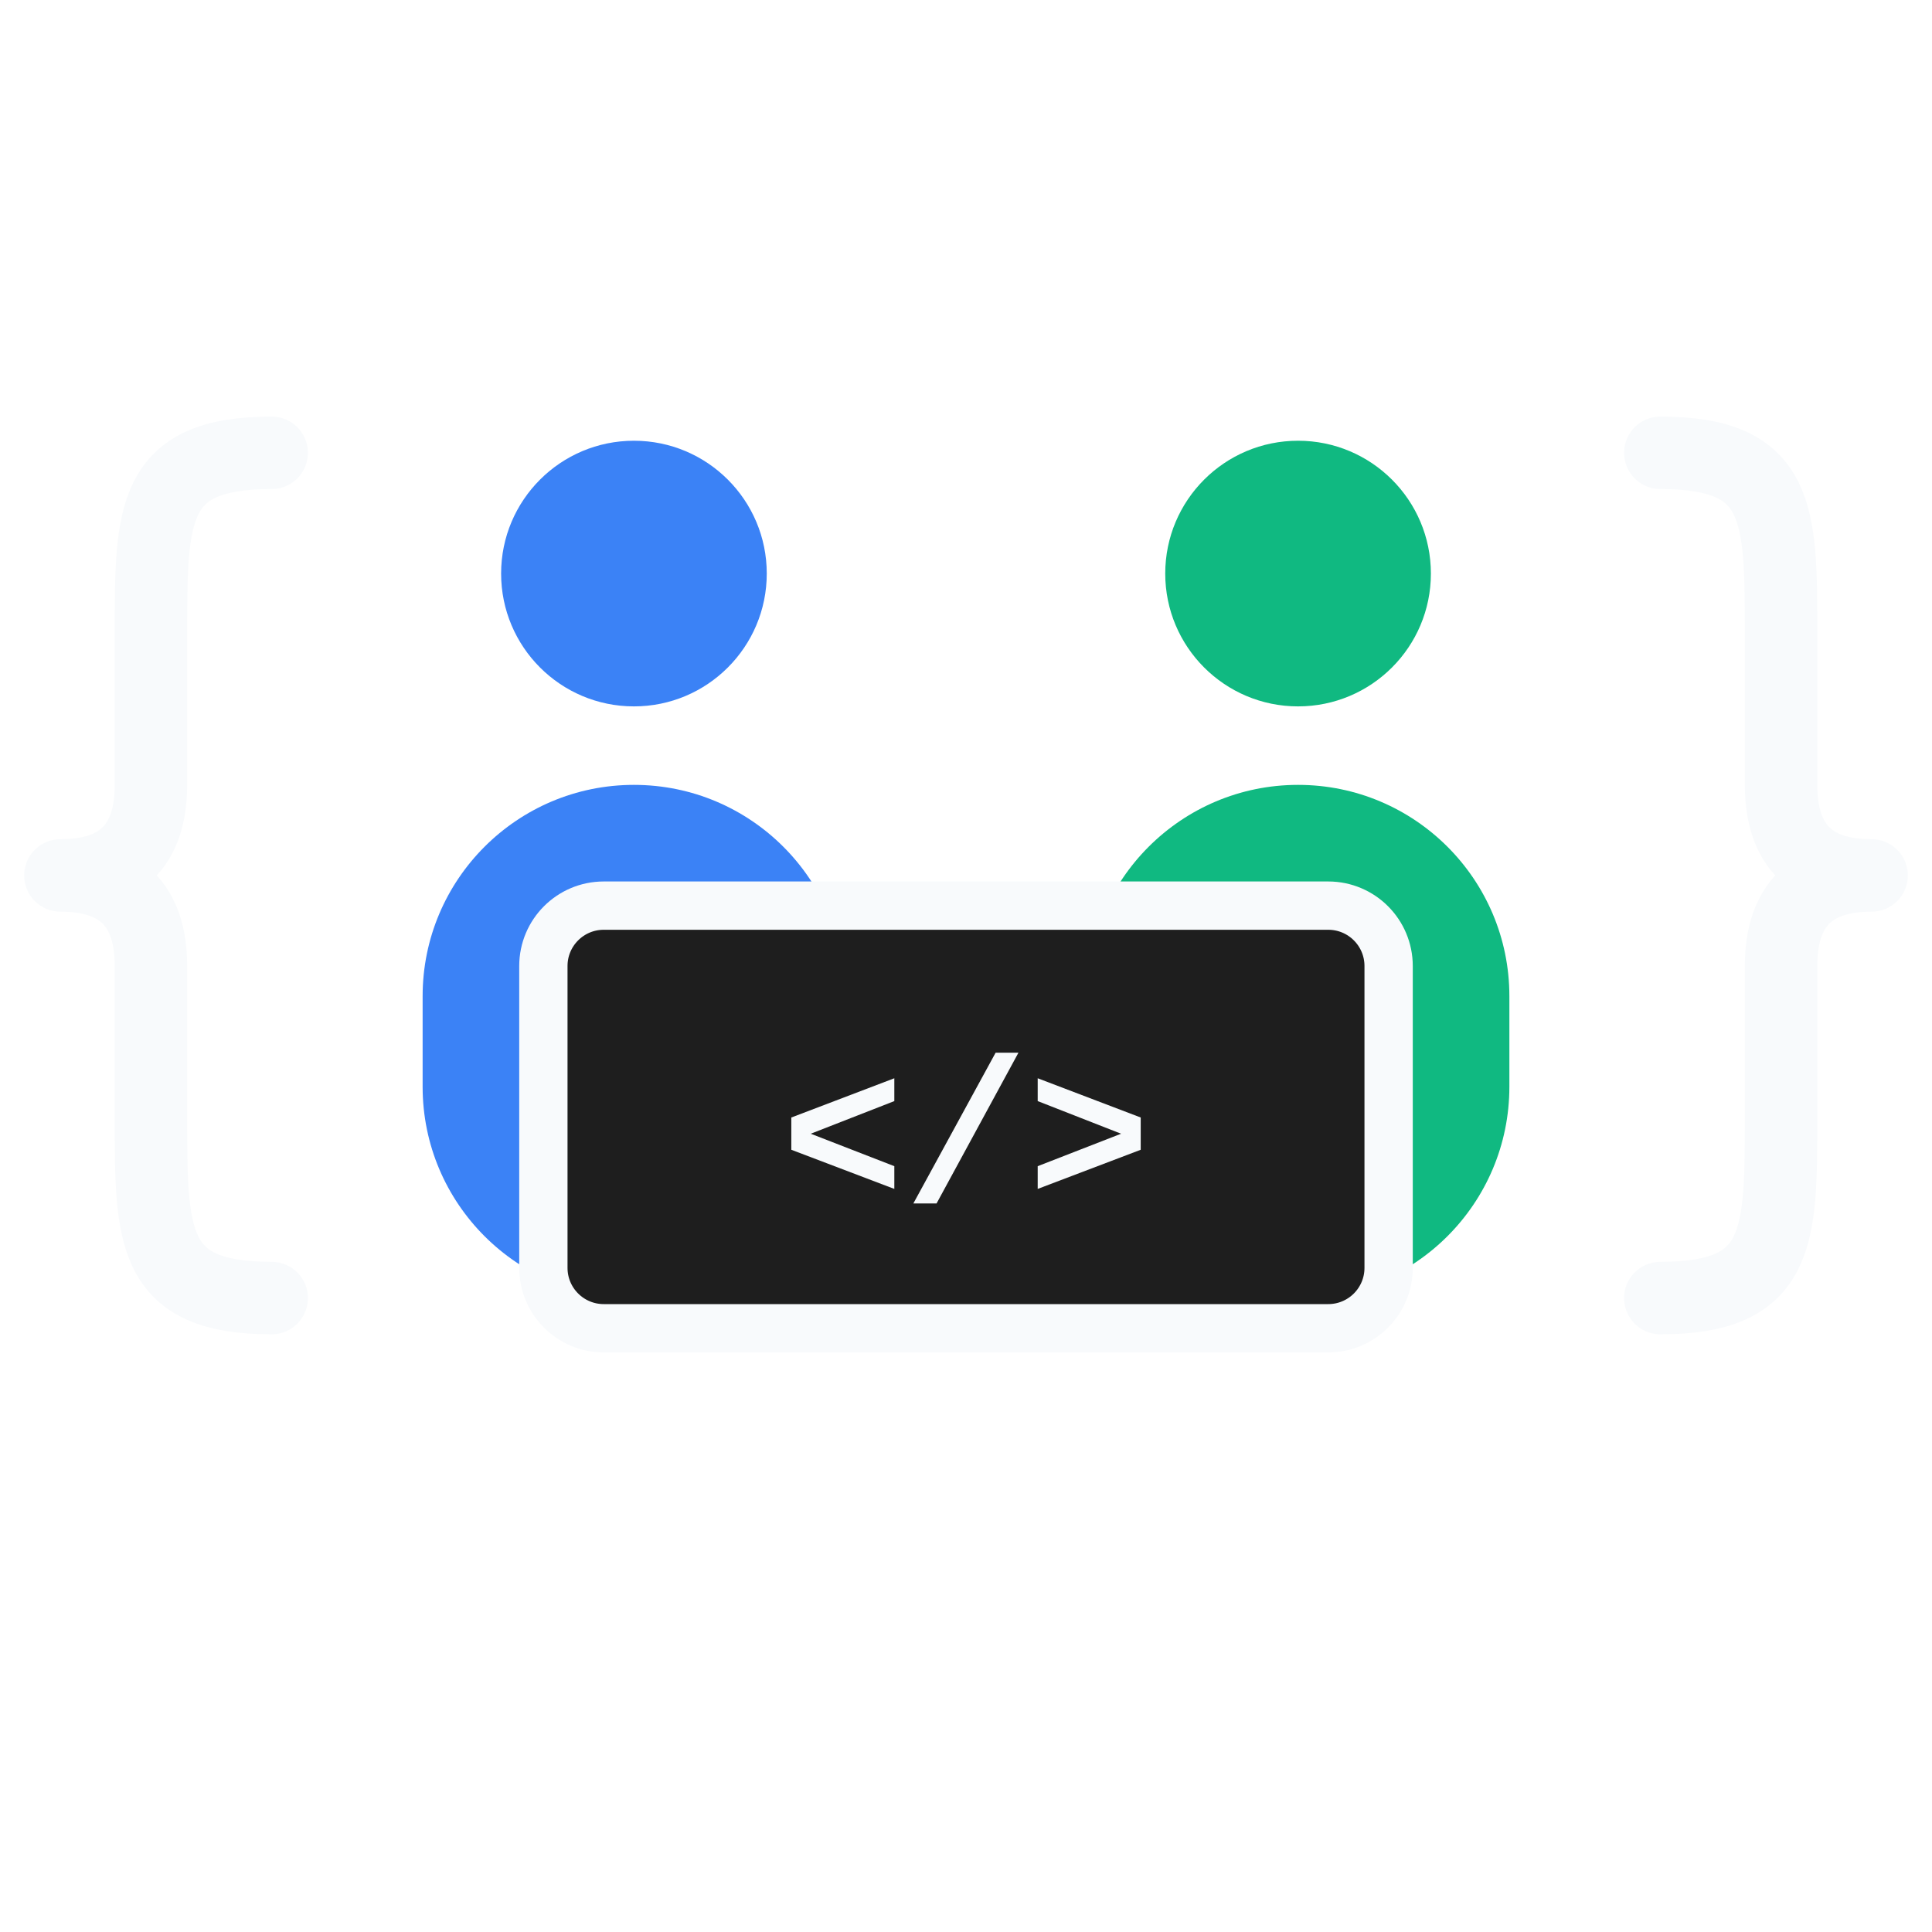
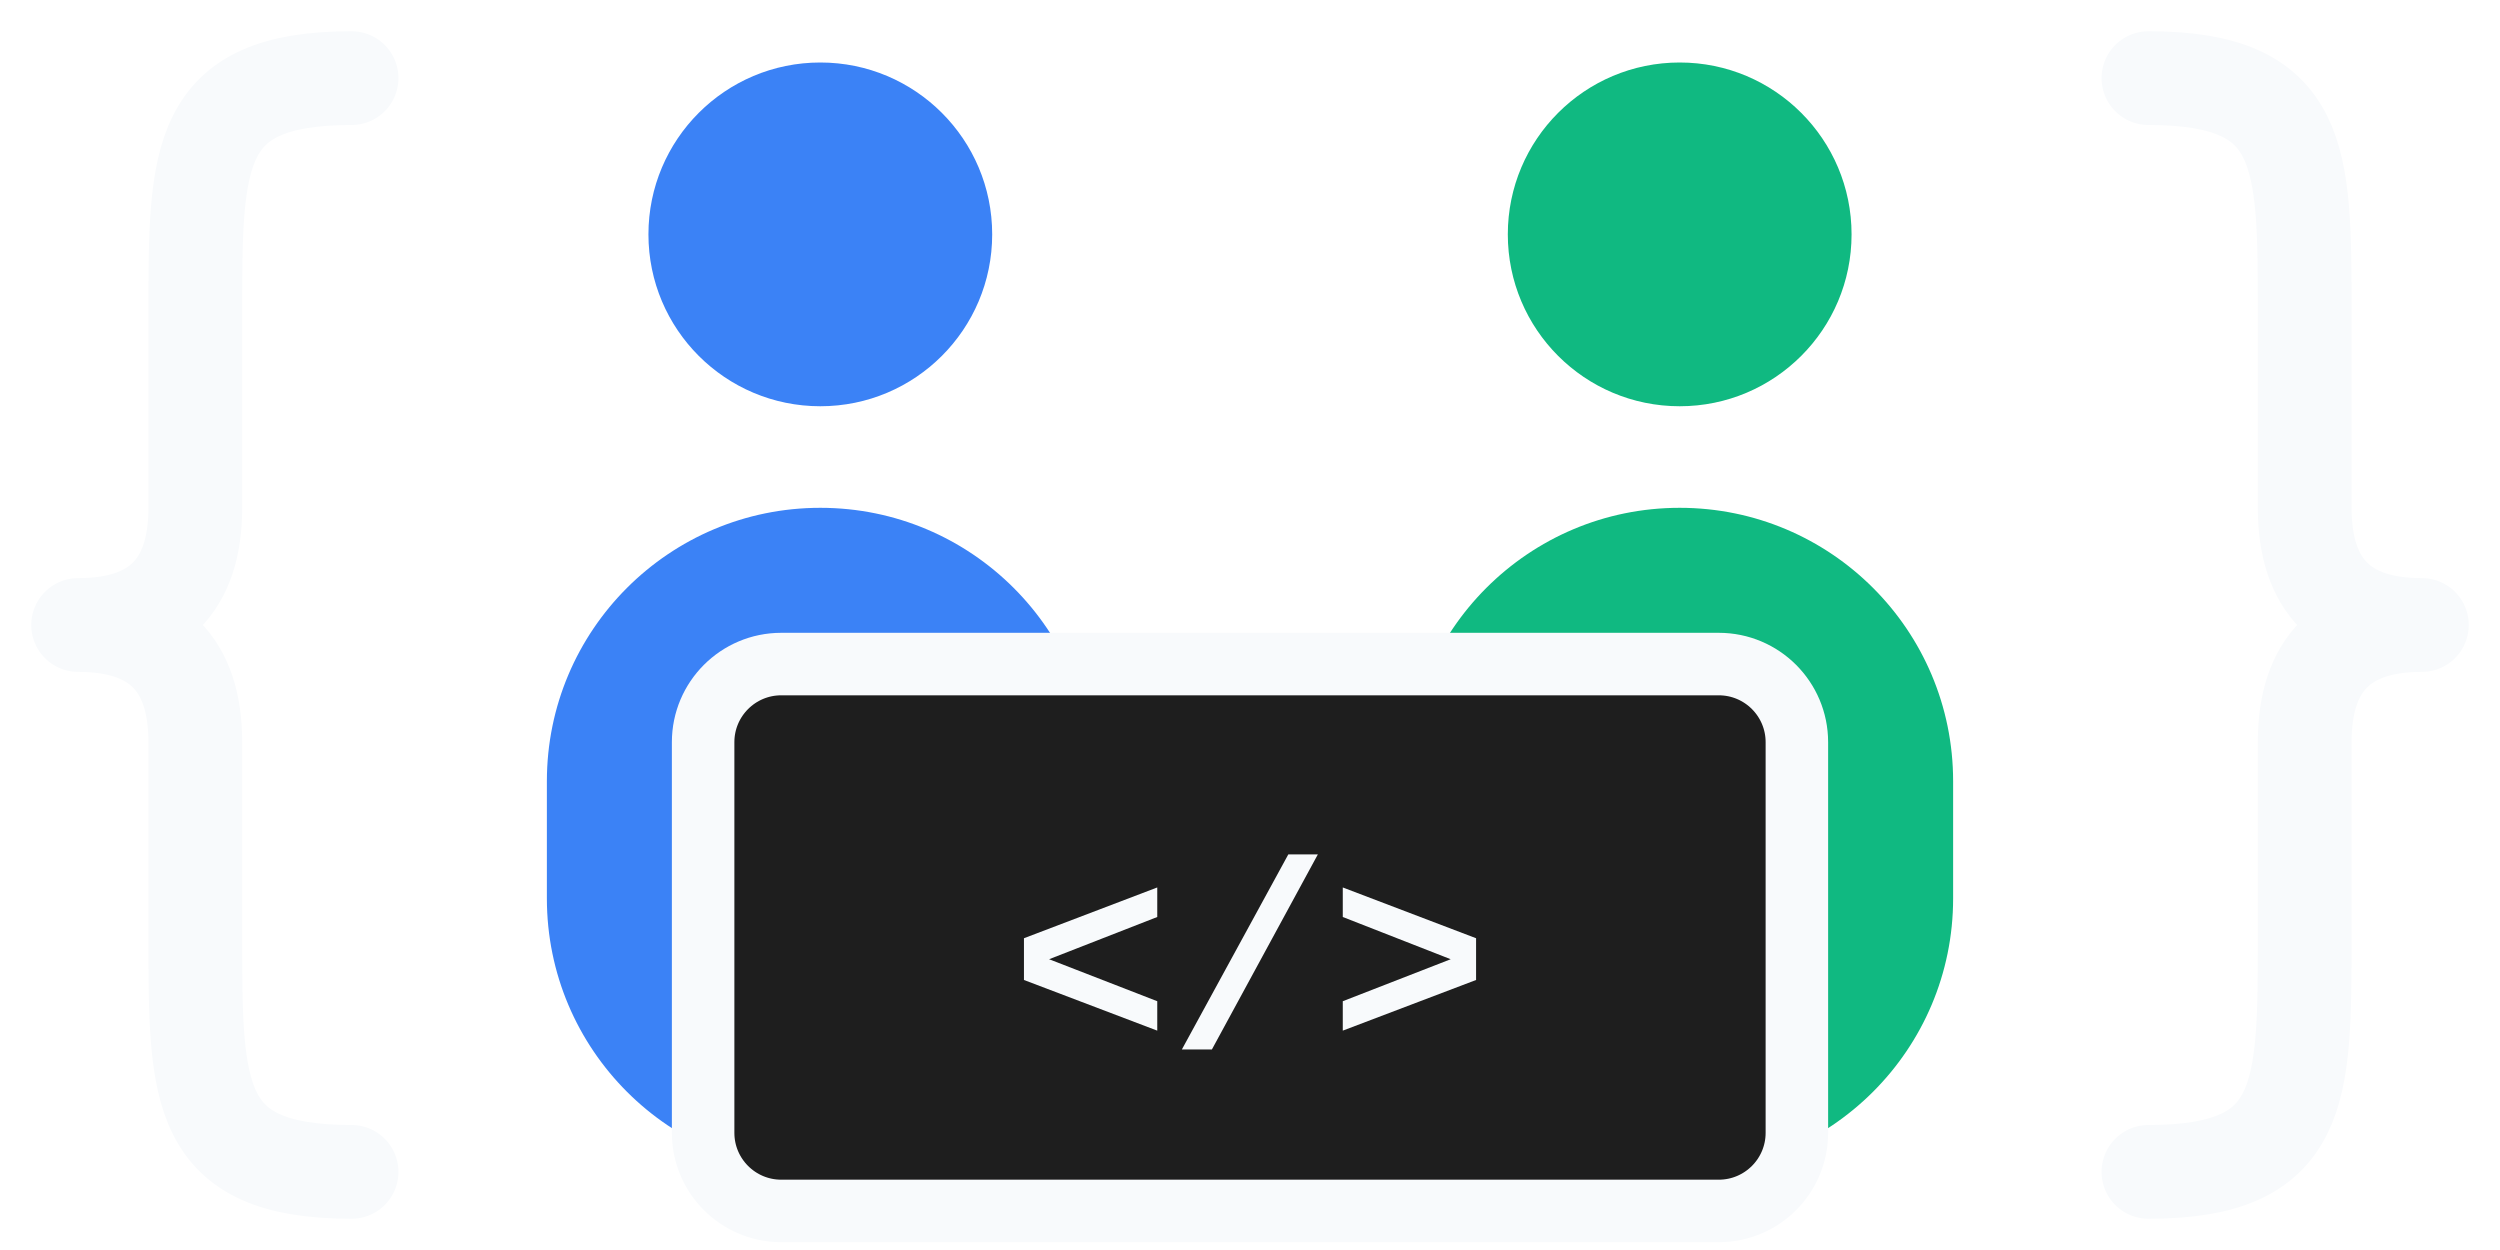
- <svg xmlns="http://www.w3.org/2000/svg" viewBox="90 -25 320 320" width="100%" height="100%">
+ <svg xmlns="http://www.w3.org/2000/svg" viewBox="90 40 320 160" width="100%" height="100%">
  <path d="M 135 50 C 115 50 115 60 115 80 L 115 105 C 115 115 110 120 100 120 C 110 120 115 125 115 135 L 115 160 C 115 180 115 190 135 190" fill="none" stroke="#f8fafc" stroke-width="12" stroke-linecap="round" stroke-linejoin="round" />
  <path d="M 365 50 C 385 50 385 60 385 80 L 385 105 C 385 115 390 120 400 120 C 390 120 385 125 385 135 L 385 160 C 385 180 385 190 365 190" fill="none" stroke="#f8fafc" stroke-width="12" stroke-linecap="round" stroke-linejoin="round" />
  <circle cx="195" cy="70" r="22" fill="#3b82f6" />
  <rect x="160" y="105" width="70" height="85" rx="35" fill="#3b82f6" />
  <circle cx="305" cy="70" r="22" fill="#10b981" />
  <rect x="270" y="105" width="70" height="85" rx="35" fill="#10b981" />
  <rect x="180" y="125" width="140" height="70" rx="10" fill="#1e1e1e" stroke="#f8fafc" stroke-width="8" stroke-linejoin="round" />
  <text x="250" y="174" font-family="'JetBrains Mono', 'Courier New', monospace" font-weight="900" font-size="34" fill="#f8fafc" text-anchor="middle">&lt;/&gt;</text>
</svg>
